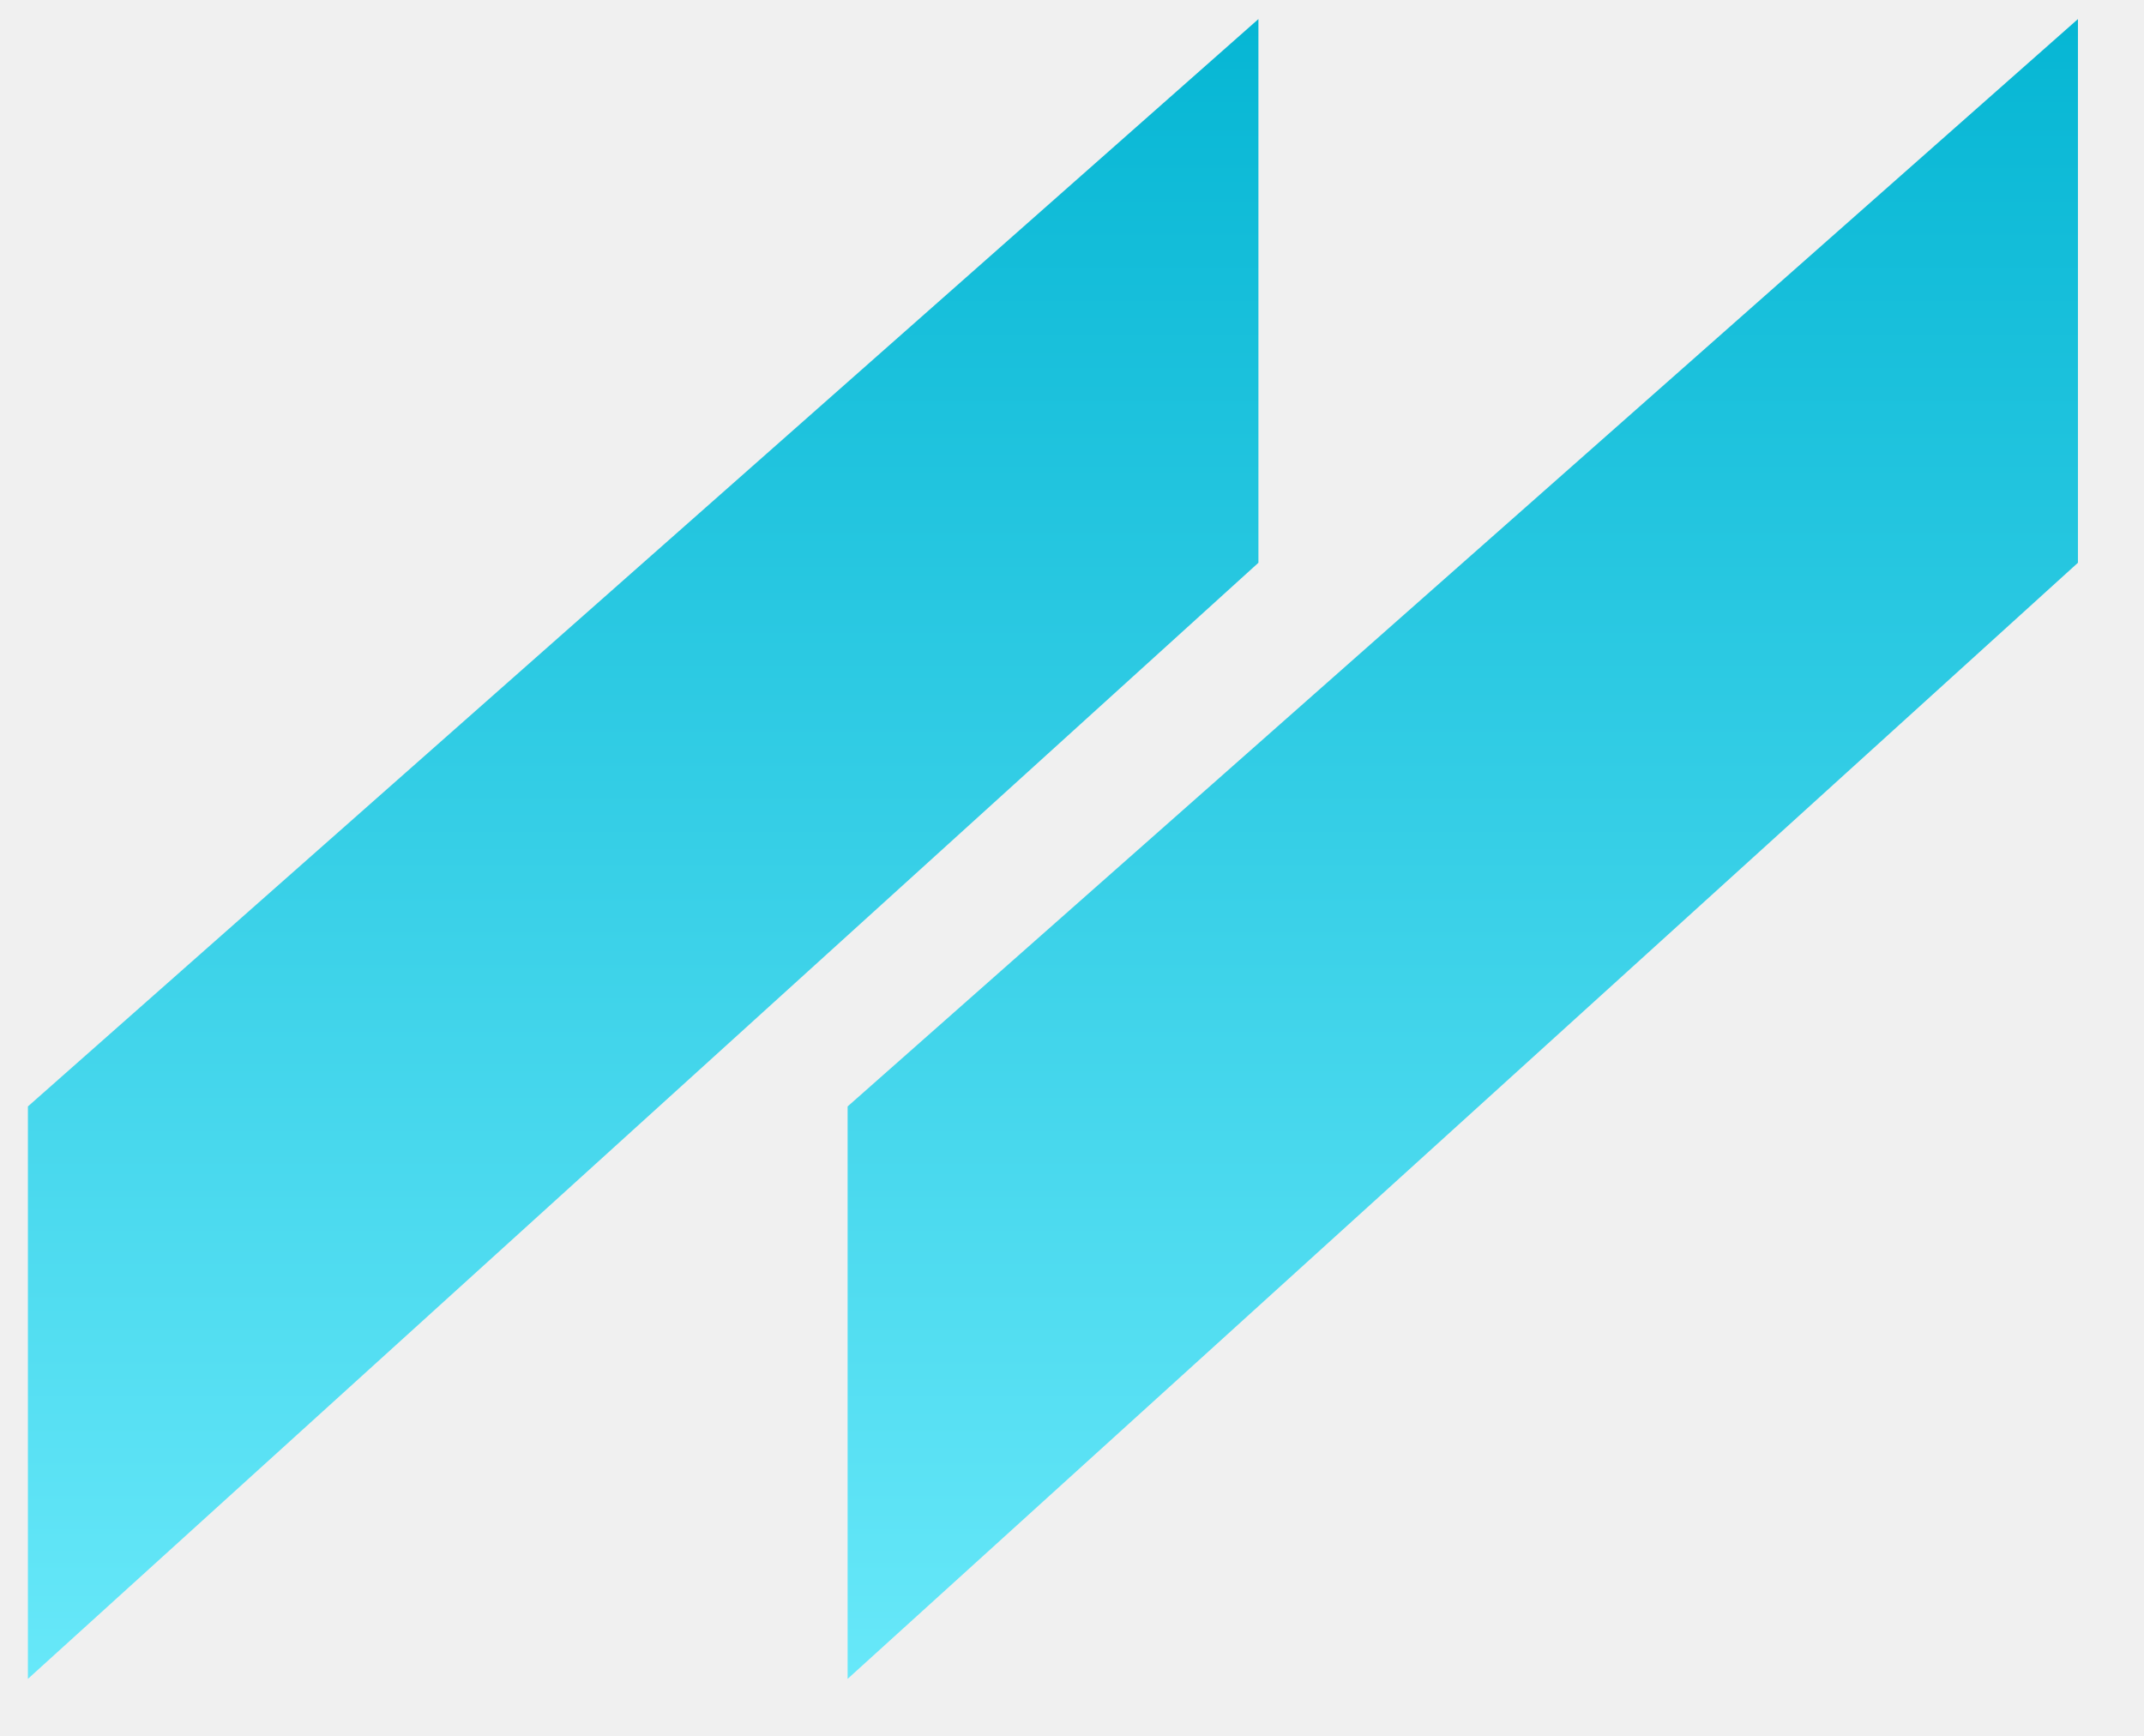
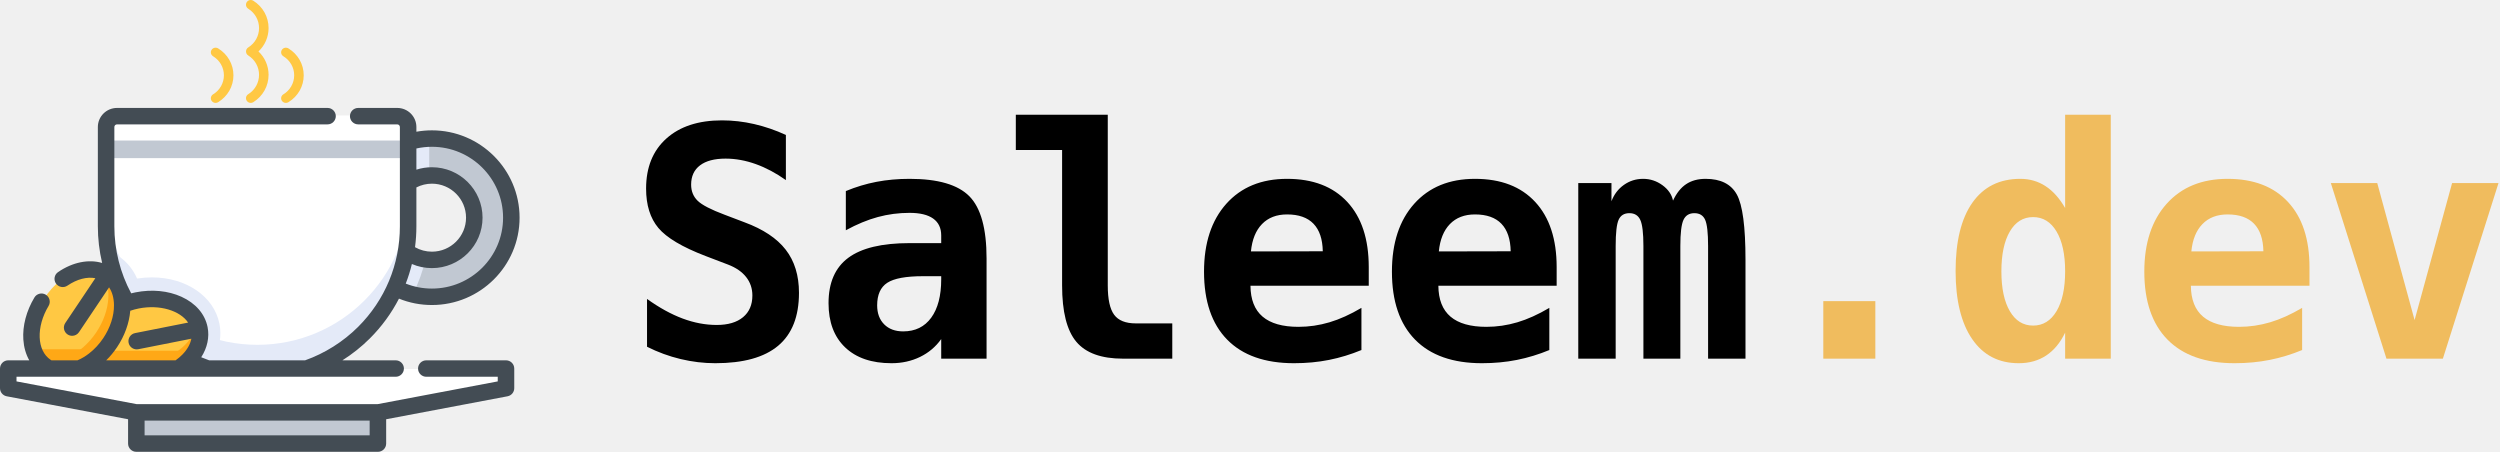
- <svg xmlns="http://www.w3.org/2000/svg" xmlns:xlink="http://www.w3.org/1999/xlink" version="1.1" preserveAspectRatio="xMidYMid meet" viewBox="344.564 330.278 111.737 91.218" width="53.87" height="43.61">
-   <defs>
-     <path d="M453.3 331.28L453.3 359.85L388.64 418.5L388.64 388.42L453.3 331.28Z" id="aFZf6T5ED" />
-     <linearGradient id="gradientb2ThqnP5Op" gradientUnits="userSpaceOnUse" x1="420.97" y1="331.28" x2="420.97" y2="418.5">
-       <stop style="stop-color: #06b6d4;stop-opacity: 1" offset="0%" />
-       <stop style="stop-color: #67e8f9;stop-opacity: 1" offset="100%" />
-     </linearGradient>
-     <path d="M410.23 331.28L410.23 359.85L345.56 418.5L345.56 388.42L410.23 331.28Z" id="a9fehgwfM" />
-     <linearGradient id="gradientk1wNV9Ostb" gradientUnits="userSpaceOnUse" x1="377.89" y1="331.28" x2="377.89" y2="418.5">
-       <stop style="stop-color: #06b6d4;stop-opacity: 1" offset="0%" />
-       <stop style="stop-color: #67e8f9;stop-opacity: 1" offset="100%" />
-     </linearGradient>
-   </defs>
-   <g>
-     <g>
-       <use xlink:href="#aFZf6T5ED" opacity="1" fill="url(#gradientb2ThqnP5Op)" />
-     </g>
-     <g>
-       <use xlink:href="#a9fehgwfM" opacity="1" fill="url(#gradientk1wNV9Ostb)" />
+ <svg xmlns="http://www.w3.org/2000/svg" width="996px" height="180px" viewBox="0 0 996 180" version="1.1">
+   <g id="Page-1" stroke="none" stroke-width="1" fill="none" fill-rule="evenodd">
+     <g id="logo" fill-rule="nonzero">
+       <g id="Saleem.dev" transform="translate(257.4031, 45.70319)">
+         <path d="M27.567,99 C38.743,99 47.094,96.679 52.62,92.036 C58.146,87.393 60.909,80.366 60.909,70.955 C60.909,64.043 59.149,58.317 55.631,53.779 C52.113,49.24 46.628,45.596 39.178,42.848 L39.178,42.848 L31.293,39.85 C25.829,37.809 22.238,35.946 20.52,34.26 C18.802,32.573 17.944,30.439 17.944,27.857 C17.944,24.526 19.123,21.965 21.483,20.175 C23.842,18.384 27.236,17.489 31.665,17.489 C35.639,17.489 39.654,18.218 43.71,19.675 C47.767,21.132 51.761,23.256 55.693,26.046 L55.693,26.046 L55.693,8.057 C51.513,6.142 47.291,4.695 43.027,3.716 C38.764,2.738 34.5,2.249 30.237,2.249 C20.841,2.249 13.452,4.664 8.071,9.494 C2.69,14.324 1.1379786e-14,20.966 1.1379786e-14,29.419 C1.1379786e-14,35.998 1.635,41.234 4.905,45.128 C8.175,49.021 14.425,52.738 23.656,56.277 L23.656,56.277 L32.658,59.712 C35.804,60.92 38.205,62.575 39.861,64.678 C41.516,66.781 42.344,69.227 42.344,72.017 C42.344,75.723 41.102,78.607 38.619,80.668 C36.135,82.729 32.638,83.76 28.126,83.76 C23.656,83.76 19.134,82.906 14.56,81.199 C9.986,79.491 5.257,76.889 0.373,73.391 L0.373,73.391 L0.373,92.442 C4.677,94.607 9.137,96.241 13.753,97.345 C18.368,98.448 22.973,99 27.567,99 Z M97.77,99 C101.909,99 105.697,98.167 109.132,96.502 C112.568,94.836 115.382,92.462 117.576,89.381 L117.576,89.381 L117.576,97.189 L135.644,97.189 L135.644,57.276 C135.644,45.367 133.357,37.102 128.783,32.479 C124.209,27.857 116.272,25.546 104.972,25.546 C100.336,25.546 95.949,25.942 91.81,26.733 C87.67,27.524 83.593,28.753 79.578,30.418 L79.578,30.418 L79.578,46.033 C84.007,43.618 88.26,41.859 92.337,40.756 C96.414,39.652 100.626,39.1 104.972,39.1 C109.112,39.1 112.247,39.86 114.379,41.38 C116.51,42.9 117.576,45.138 117.576,48.095 L117.576,48.095 L117.576,51.155 L104.972,51.155 C93.962,51.155 85.828,53.102 80.572,56.995 C75.315,60.889 72.686,66.916 72.686,75.078 C72.686,82.615 74.891,88.486 79.299,92.691 C83.707,96.897 89.864,99 97.77,99 Z M102.427,86.321 C99.239,86.321 96.715,85.384 94.852,83.51 C92.989,81.636 92.058,79.117 92.058,75.952 C92.058,71.705 93.403,68.707 96.094,66.958 C98.784,65.209 103.524,64.334 110.312,64.334 L110.312,64.334 L117.576,64.334 L117.576,65.584 C117.576,72.121 116.252,77.212 113.603,80.855 C110.953,84.499 107.228,86.321 102.427,86.321 Z M209.634,97.189 L209.634,83.135 L195.106,83.135 C191.049,83.135 188.172,81.99 186.475,79.7 C184.778,77.409 183.93,73.516 183.93,68.02 L183.93,68.02 L183.93,0 L147.298,0 L147.298,14.054 L165.738,14.054 L165.738,68.02 C165.738,78.471 167.621,85.946 171.388,90.443 C175.154,94.94 181.363,97.189 190.014,97.189 L190.014,97.189 L209.634,97.189 Z M258.168,99 C263.052,99 267.688,98.563 272.076,97.688 C276.464,96.814 280.768,95.502 284.99,93.753 L284.99,93.753 L284.99,76.951 C280.561,79.575 276.319,81.49 272.262,82.698 C268.206,83.905 264.087,84.509 259.907,84.509 C253.574,84.509 248.814,83.156 245.626,80.449 C242.439,77.743 240.825,73.641 240.783,68.144 L240.783,68.144 L287.909,68.144 L287.909,60.712 C287.909,49.552 285.063,40.901 279.371,34.759 C273.68,28.617 265.681,25.546 255.374,25.546 C245.15,25.546 237.079,28.857 231.16,35.478 C225.241,42.098 222.281,51.114 222.281,62.523 C222.281,74.307 225.355,83.333 231.501,89.6 C237.648,95.867 246.537,99 258.168,99 Z M240.97,54.466 C241.425,49.76 242.894,46.127 245.378,43.566 C247.862,41.005 251.194,39.725 255.374,39.725 C260.01,39.725 263.518,40.964 265.898,43.441 C268.278,45.919 269.51,49.573 269.592,54.403 L269.592,54.403 L240.97,54.466 Z M333.028,99 C337.912,99 342.548,98.563 346.935,97.688 C351.323,96.814 355.628,95.502 359.85,93.753 L359.85,93.753 L359.85,76.951 C355.421,79.575 351.178,81.49 347.122,82.698 C343.065,83.905 338.947,84.509 334.766,84.509 C328.433,84.509 323.673,83.156 320.486,80.449 C317.299,77.743 315.684,73.641 315.643,68.144 L315.643,68.144 L362.768,68.144 L362.768,60.712 C362.768,49.552 359.922,40.901 354.231,34.759 C348.539,28.617 340.54,25.546 330.234,25.546 C320.01,25.546 311.938,28.857 306.019,35.478 C300.1,42.098 297.141,51.114 297.141,62.523 C297.141,74.307 300.214,83.333 306.361,89.6 C312.507,95.867 321.396,99 333.028,99 Z M315.829,54.466 C316.285,49.76 317.754,46.127 320.237,43.566 C322.721,41.005 326.053,39.725 330.234,39.725 C334.87,39.725 338.378,40.964 340.758,43.441 C343.138,45.919 344.369,49.573 344.452,54.403 L344.452,54.403 L315.829,54.466 Z M386.28,97.189 L386.28,52.279 C386.28,47.074 386.674,43.597 387.46,41.849 C388.247,40.1 389.675,39.225 391.744,39.225 C393.814,39.225 395.263,40.121 396.09,41.911 C396.918,43.702 397.332,47.158 397.332,52.279 L397.332,52.279 L397.332,97.189 L412.047,97.189 L412.047,52.279 C412.047,47.158 412.461,43.702 413.289,41.911 C414.117,40.121 415.565,39.225 417.635,39.225 C419.705,39.225 421.133,40.1 421.919,41.849 C422.706,43.597 423.099,47.074 423.099,52.279 L423.099,52.279 L423.099,97.189 L438,97.189 L438,57.776 C438,44.618 436.851,35.956 434.554,31.792 C432.257,27.628 428.107,25.546 422.105,25.546 C419.042,25.546 416.455,26.254 414.344,27.67 C412.233,29.086 410.495,31.272 409.129,34.228 C408.632,31.813 407.225,29.762 404.907,28.076 C402.589,26.39 400.023,25.546 397.208,25.546 C394.393,25.546 391.848,26.348 389.571,27.951 C387.295,29.554 385.639,31.73 384.604,34.478 L384.604,34.478 L384.604,27.233 L371.379,27.233 L371.379,97.189 L386.28,97.189 Z" id="Saleem" fill="#000000" />
+         <path d="M489.73,97.189 L489.73,74.266 L469,74.266 L469,97.189 L489.73,97.189 Z M546.859,99 C551.051,99 554.693,97.98 557.785,95.939 C560.877,93.899 563.398,90.859 565.348,86.82 L565.348,86.82 L565.348,97.189 L583.526,97.189 L583.526,0 L565.348,0 L565.348,37.164 C563.107,33.291 560.503,30.387 557.536,28.451 C554.568,26.515 551.217,25.546 547.482,25.546 C539.223,25.546 532.863,28.711 528.401,35.04 C523.94,41.37 521.709,50.447 521.709,62.273 C521.709,73.932 523.909,82.968 528.308,89.381 C532.707,95.794 538.891,99 546.859,99 Z M552.587,84.009 C548.644,84.009 545.552,82.094 543.311,78.263 C541.07,74.432 539.949,69.144 539.949,62.398 C539.949,55.652 541.07,50.364 543.311,46.533 C545.552,42.702 548.644,40.787 552.587,40.787 C556.529,40.787 559.642,42.702 561.925,46.533 C564.207,50.364 565.348,55.652 565.348,62.398 C565.348,69.144 564.207,74.432 561.925,78.263 C559.642,82.094 556.529,84.009 552.587,84.009 Z M632.874,99 C637.771,99 642.419,98.563 646.819,97.688 C651.218,96.814 655.534,95.502 659.767,93.753 L659.767,93.753 L659.767,76.951 C655.326,79.575 651.072,81.49 647.005,82.698 C642.938,83.905 638.809,84.509 634.617,84.509 C628.267,84.509 623.494,83.156 620.299,80.449 C617.103,77.743 615.485,73.641 615.443,68.144 L615.443,68.144 L662.693,68.144 L662.693,60.712 C662.693,49.552 659.84,40.901 654.133,34.759 C648.427,28.617 640.406,25.546 630.072,25.546 C619.821,25.546 611.729,28.857 605.794,35.478 C599.859,42.098 596.892,51.114 596.892,62.523 C596.892,74.307 599.973,83.333 606.136,89.6 C612.299,95.867 621.212,99 632.874,99 Z M615.63,54.466 C616.086,49.76 617.56,46.127 620.05,43.566 C622.54,41.005 625.881,39.725 630.072,39.725 C634.721,39.725 638.238,40.964 640.624,43.441 C643.011,45.919 644.245,49.573 644.328,54.403 L644.328,54.403 L615.63,54.466 Z M715.838,97.189 L738,27.233 L719.511,27.233 L704.57,81.823 L689.692,27.233 L671.203,27.233 L693.365,97.189 L715.838,97.189 Z" id=".dev" fill="#F0BC5E" />
+       </g>
+       <g id="coffee-cup">
+         <path d="M172.5,55 C172.062,55 171.629,55.011 171.202,55.032 C154.405,55.71 141,69.543 141,86.5 C141,101.214 151.092,113.577 164.737,117.033 C167.216,117.664 169.818,118 172.5,118 C189.896,118 204,103.895 204,86.5 C204,69.104 189.895,55 172.5,55 Z M172.5,103.309 C171.565,103.309 170.646,103.234 169.754,103.084 C161.777,101.775 155.692,94.851 155.692,86.501 C155.692,77.653 162.525,70.403 171.201,69.741 C171.629,69.709 172.061,69.693 172.5,69.693 C181.785,69.693 189.307,77.216 189.307,86.501 C189.308,95.786 181.785,103.309 172.5,103.309 Z" id="Shape" fill="#C1C8D2" />
+         <path d="M155.594,86.468 C155.594,94.818 161.638,101.742 169.561,103.051 C168.474,107.955 166.786,112.635 164.578,117 C151.025,113.544 141,101.181 141,86.468 C141,69.51 154.315,55.678 171,55 L171,69.708 C162.381,70.371 155.594,77.621 155.594,86.468 Z" id="Path" fill="#E4EAF8" />
+         <path d="M163,50.334 L163,89.315 C163,122.411 136.507,149.764 103.433,149.999 C96.422,150.048 89.686,148.893 83.419,146.728 C63.078,139.708 47.693,122.052 43.905,100.402 C43.31,97.012 43,93.526 43,89.965 L43,50.334 C43,47.941 44.939,46 47.331,46 L158.668,46 C161.061,46 163,47.94 163,50.334 Z" id="Path" fill="#FFFFFF" />
+         <g id="Group" transform="translate(42.1496, 77.02293)" fill="#E4EAF8">
+           <path d="M43.145,65.68 C42.45,67.009 41.62,68.285 40.678,69.496 C20.207,62.439 4.723,44.692 0.91,22.93 C2.402,23.474 3.824,24.19 5.138,25.067 C8.369,27.225 10.863,30.294 12.468,33.954 C14.434,33.647 16.405,33.485 18.354,33.485 C32.039,33.485 43.107,41.075 45.266,51.937 C46.182,56.519 45.444,61.272 43.145,65.68 Z" id="Path" />
+           <path d="M120.768,4.51028104e-16 L120.768,12.439 C120.768,45.769 93.732,72.785 60.384,72.785 C27.036,72.785 4.99600361e-16,45.769 4.99600361e-16,12.439 L4.99600361e-16,4.51028104e-16 C4.99600361e-16,33.33 27.036,60.351 60.384,60.351 C93.731,60.351 120.768,33.33 120.768,4.51028104e-16 Z" id="Path" />
+         </g>
+         <rect id="Rectangle" fill="#C1C8D2" x="55" y="161" width="96" height="16" />
+         <path d="M78.413,139.038 C75.577,144.377 69.168,148.848 61.117,150.42 C49.089,152.769 37.944,147.774 36.222,139.254 C36.206,139.18 36.195,139.111 36.185,139.037 C34.64,130.592 42.96,121.909 54.88,119.58 C66.907,117.231 78.052,122.226 79.774,130.746 C80.345,133.561 79.813,136.402 78.413,139.038 Z" id="Path" fill="#FFC843" />
+         <g id="Group" transform="translate(36.28297, 128.1148)" fill="#FFA816">
+           <path d="M42.025,11.629 C39.215,17.018 32.864,21.531 24.887,23.117 C12.969,25.489 1.926,20.447 0.219,11.847 C0.203,11.773 0.193,11.703 0.182,11.628 L42.025,11.628 L42.025,11.629 L42.025,11.629 Z" id="Path" />
+           <path d="M24.885,23.116 C12.971,25.488 1.928,20.445 0.222,11.848 C-0.006,10.696 -0.057,9.535 0.063,8.389 C3.572,14.949 13.239,18.454 23.552,16.401 C33.866,14.347 41.459,7.406 42.197,7.21644966e-16 C42.746,1.012 43.142,2.105 43.37,3.257 C45.076,11.853 36.799,20.744 24.885,23.116 Z" id="Path" />
+         </g>
+         <path d="M44.195,136.387 C43.532,137.383 42.827,138.325 42.085,139.209 C35.242,147.339 25.329,150.398 18.759,145.966 C16.398,144.377 14.758,142.019 13.844,139.209 C11.948,133.345 13.236,125.51 17.808,118.613 C24.57,108.409 35.958,104.123 43.244,109.034 C50.53,113.939 50.957,126.189 44.195,136.387 Z" id="Path" fill="#FFC843" />
+         <g id="Group" transform="translate(13.19467, 107.4171)" fill="#FFA816">
+           <path d="M28.762,31.727 C21.793,39.875 11.696,42.94 5.005,38.499 C2.6,36.907 0.93,34.544 8.32667268e-17,31.727 L28.762,31.727 Z" id="Path" />
+           <path d="M30.911,28.901 C24.024,39.121 12.426,43.42 5.004,38.499 C4.009,37.84 3.136,37.047 2.398,36.142 C9.654,38.318 19.151,33.905 25.112,25.058 C31.074,16.21 31.552,5.818 26.75,1.60982339e-15 C27.876,0.331 28.948,0.827 29.943,1.487 C37.365,6.407 37.797,18.681 30.911,28.901 Z" id="Path" />
+         </g>
+         <polygon id="Path" fill="#FFFFFF" points="4 147 4 154.628 54.778 164 151.222 164 202 154.628 202 147" />
+         <g id="Group" transform="translate(84, 0)" fill="#FFC843">
+           <path d="M14.888,37.532 C14.001,38.085 13.734,39.244 14.292,40.122 C14.653,40.689 15.269,41 15.9,41 C16.245,41 16.595,40.907 16.909,40.711 C20.723,38.337 23,34.262 23,29.811 C23,26.235 21.528,22.904 18.972,20.5 C21.528,18.096 23,14.765 23,11.189 C23,6.738 20.723,2.664 16.909,0.289 C16.022,-0.264 14.85,-8.32667268e-16 14.292,0.878 C13.734,1.756 14,2.916 14.887,3.468 C17.591,5.151 19.204,8.037 19.204,11.189 C19.204,14.341 17.591,17.227 14.887,18.91 C13.727,19.63 13.727,21.367 14.887,22.089 C17.591,23.772 19.204,26.659 19.204,29.811 C19.205,32.963 17.591,35.849 14.888,37.532 C14.001,38.085 17.591,35.849 14.888,37.532 Z" id="Path" />
+           <path d="M28.888,37.591 C28.001,38.134 27.734,39.274 28.292,40.137 C28.653,40.695 29.269,41 29.9,41 C30.245,41 30.595,40.908 30.909,40.716 C34.723,38.382 37,34.376 37,30 C37,25.625 34.723,21.618 30.909,19.284 C30.022,18.741 28.85,19 28.292,19.863 C27.734,20.726 28,21.866 28.888,22.409 C31.59,24.064 33.204,26.902 33.204,30 C33.205,33.098 31.591,35.936 28.888,37.591 Z" id="Path" />
+           <path d="M0.888,37.591 C0.001,38.134 -0.266,39.274 0.292,40.137 C0.653,40.695 1.269,41 1.9,41 C2.245,41 2.595,40.908 2.909,40.716 C6.723,38.382 9,34.376 9,30 C9,25.625 6.723,21.619 2.909,19.284 C2.022,18.741 0.85,19 0.292,19.863 C-0.266,20.726 0,21.866 0.887,22.409 C3.591,24.064 5.204,26.901 5.204,30 C5.205,33.098 3.591,35.936 0.888,37.591 Z" id="Path" />
+         </g>
+         <path d="M42,59.5 L42,59.5 C42,57.575 43.485,56 45.3,56 L161.7,56 C163.515,56 165,57.575 165,59.5 L165,59.5 C165,61.425 163.515,63 161.7,63 L45.3,63 C43.485,63 42,61.425 42,59.5 Z" id="Path" fill="#C1C8D2" />
+         <path d="M201.59,143.551 L169.841,143.551 C168.024,143.551 166.553,145.018 166.553,146.827 C166.553,148.636 168.024,150.103 169.841,150.103 L198.302,150.103 L198.302,151.951 L150.425,161.01 L54.453,161.01 L6.576,151.951 L6.576,150.103 L19.65,150.103 C19.655,150.103 19.66,150.104 19.665,150.104 C19.669,150.104 19.673,150.103 19.677,150.103 L31.524,150.103 C31.528,150.103 31.531,150.104 31.535,150.104 C31.542,150.104 31.548,150.103 31.554,150.103 L70.975,150.103 C70.977,150.103 70.979,150.104 70.982,150.104 C70.984,150.104 70.986,150.103 70.988,150.103 L82.735,150.103 C82.739,150.103 82.742,150.104 82.746,150.104 C82.749,150.104 82.753,150.103 82.757,150.103 L122.122,150.103 C122.126,150.103 122.129,150.104 122.133,150.104 C122.136,150.104 122.14,150.103 122.143,150.103 L157.63,150.103 C159.447,150.103 160.919,148.636 160.919,146.827 C160.919,145.018 159.447,143.551 157.63,143.551 L136.422,143.551 C140.349,141.065 144.013,138.154 147.308,134.873 C152.064,130.133 155.968,124.772 158.951,118.976 C163.109,120.664 167.512,121.52 172.076,121.52 C191.333,121.52 207,105.909 207,86.722 C207,67.536 191.333,51.927 172.076,51.927 C169.989,51.927 167.922,52.116 165.89,52.479 L165.89,50.604 C165.89,46.411 162.466,43 158.258,43 L142.707,43 C140.891,43 139.419,44.467 139.419,46.276 C139.419,48.085 140.891,49.552 142.707,49.552 L158.258,49.552 C158.84,49.552 159.314,50.024 159.314,50.604 L159.314,90.168 C159.314,105.305 153.398,119.536 142.658,130.241 C136.708,136.165 129.42,140.757 121.556,143.552 L83.326,143.552 C82.266,143.176 81.21,142.771 80.168,142.329 C82.581,138.55 83.5,134.345 82.706,130.338 C82.705,130.333 82.705,130.328 82.704,130.323 C82.703,130.317 82.701,130.311 82.7,130.305 C81.652,125.092 77.954,120.802 72.287,118.226 C66.977,115.813 60.489,115.188 54.015,116.469 C53.426,116.586 52.842,116.719 52.263,116.865 C47.875,108.691 45.559,99.517 45.559,90.169 L45.559,50.605 C45.559,50.024 46.033,49.552 46.616,49.552 L130.493,49.552 C132.309,49.552 133.781,48.086 133.781,46.276 C133.781,44.467 132.309,43 130.493,43 L46.616,43 C42.407,43 38.983,46.412 38.983,50.605 L38.983,90.169 C38.983,95.11 39.563,100.008 40.693,104.766 C35.342,103.176 28.965,104.425 23.146,108.392 C21.647,109.413 21.263,111.452 22.288,112.945 C23.314,114.438 25.361,114.82 26.859,113.799 C30.673,111.2 34.674,110.179 37.984,110.84 L26.007,128.692 C24.998,130.196 25.404,132.23 26.913,133.235 C27.474,133.609 28.11,133.788 28.737,133.788 C29.799,133.788 30.841,133.277 31.474,132.333 L43.454,114.474 C44.697,116.312 45.377,118.716 45.409,121.519 C45.409,121.52 45.409,121.521 45.409,121.522 C45.409,121.528 45.41,121.534 45.41,121.541 C45.454,125.868 43.936,130.549 41.137,134.721 C39.541,137.101 37.654,139.141 35.517,140.794 C34.036,141.949 32.48,142.874 30.885,143.551 L20.498,143.551 C20.379,143.481 20.261,143.409 20.143,143.33 C14.668,139.687 14.322,130.266 19.354,121.882 C20.286,120.329 19.779,118.318 18.22,117.389 C16.662,116.461 14.643,116.966 13.71,118.519 C10.503,123.863 8.936,129.818 9.299,135.286 C9.505,138.388 10.32,141.184 11.661,143.551 L3.288,143.551 C1.472,143.551 0,145.018 0,146.827 L0,154.663 C0,156.236 1.123,157.587 2.675,157.881 L51.027,167.029 L51.027,176.724 C51.027,178.533 52.499,180 54.315,180 L150.559,180 C152.375,180 153.847,178.533 153.847,176.724 L153.847,167.03 L202.204,157.881 C203.755,157.587 204.879,156.236 204.879,154.663 L204.879,146.827 C204.879,145.018 203.406,143.551 201.59,143.551 Z M165.89,90.168 L165.89,74.669 C167.795,73.694 169.902,73.177 172.076,73.177 C179.573,73.177 185.671,79.253 185.671,86.722 C185.671,94.19 179.573,100.266 172.076,100.266 C169.687,100.266 167.388,99.648 165.345,98.483 C165.704,95.748 165.89,92.972 165.89,90.168 Z M164.097,105.182 C166.596,106.257 169.297,106.818 172.076,106.818 C183.199,106.818 192.247,97.803 192.247,86.722 C192.247,75.641 183.199,66.626 172.076,66.626 C169.954,66.626 167.873,66.956 165.89,67.593 L165.89,59.483 C165.89,59.472 165.892,59.461 165.892,59.449 C165.892,59.438 165.89,59.427 165.89,59.416 L165.89,59.158 C167.909,58.71 169.98,58.48 172.076,58.48 C187.707,58.48 200.424,71.149 200.424,86.722 C200.424,102.297 187.707,114.969 172.076,114.969 C168.451,114.969 164.956,114.296 161.649,112.987 C162.634,110.446 163.45,107.84 164.097,105.182 Z M46.605,138.362 C49.649,133.824 51.486,128.736 51.897,123.806 C53,123.435 54.134,123.125 55.296,122.894 C63.663,121.24 71.729,123.748 74.946,128.519 L53.815,132.704 C52.033,133.057 50.876,134.781 51.23,136.555 C51.541,138.114 52.915,139.193 54.452,139.193 C54.664,139.193 54.88,139.173 55.097,139.129 L76.241,134.942 C75.819,137.097 74.614,139.257 72.683,141.242 C72.677,141.247 72.672,141.253 72.668,141.258 C71.862,142.081 70.952,142.848 69.96,143.551 L42.313,143.551 C43.889,142.002 45.327,140.268 46.605,138.362 Z M147.271,173.449 L57.603,173.449 L57.603,167.561 L147.271,167.561 L147.271,173.449 Z" id="Shape" fill="#434C54" />
+       </g>
    </g>
  </g>
</svg>
